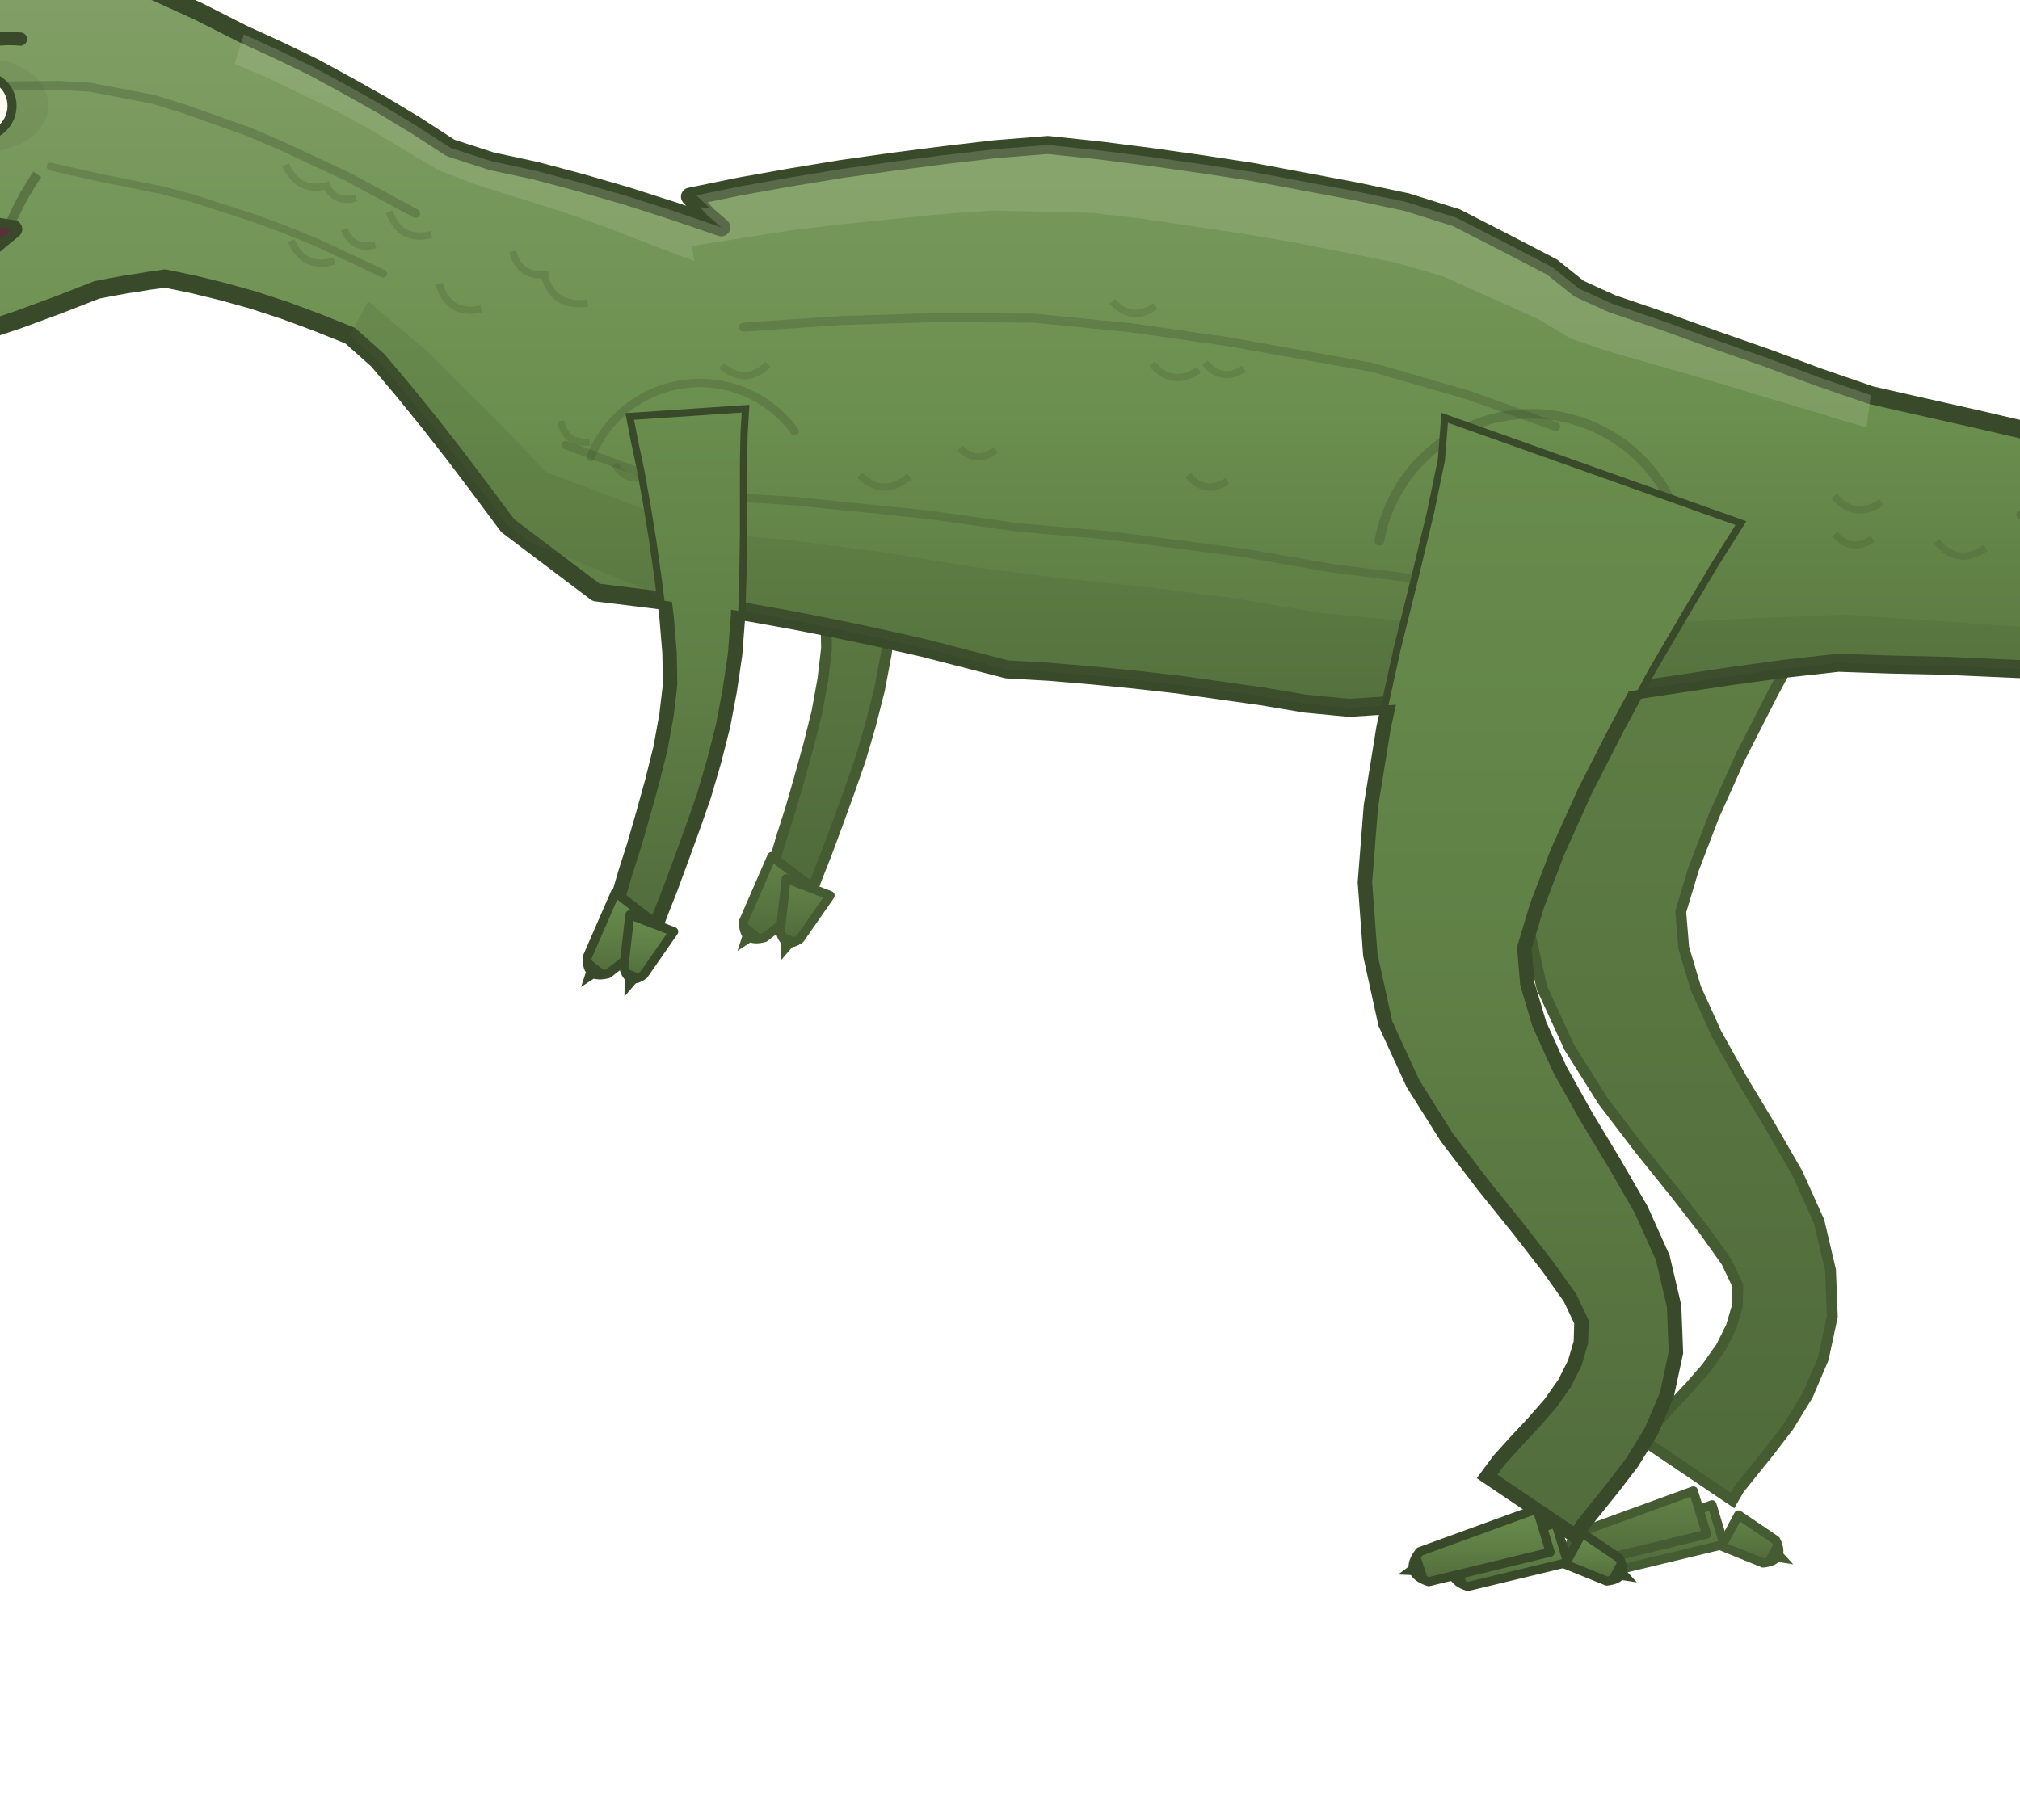
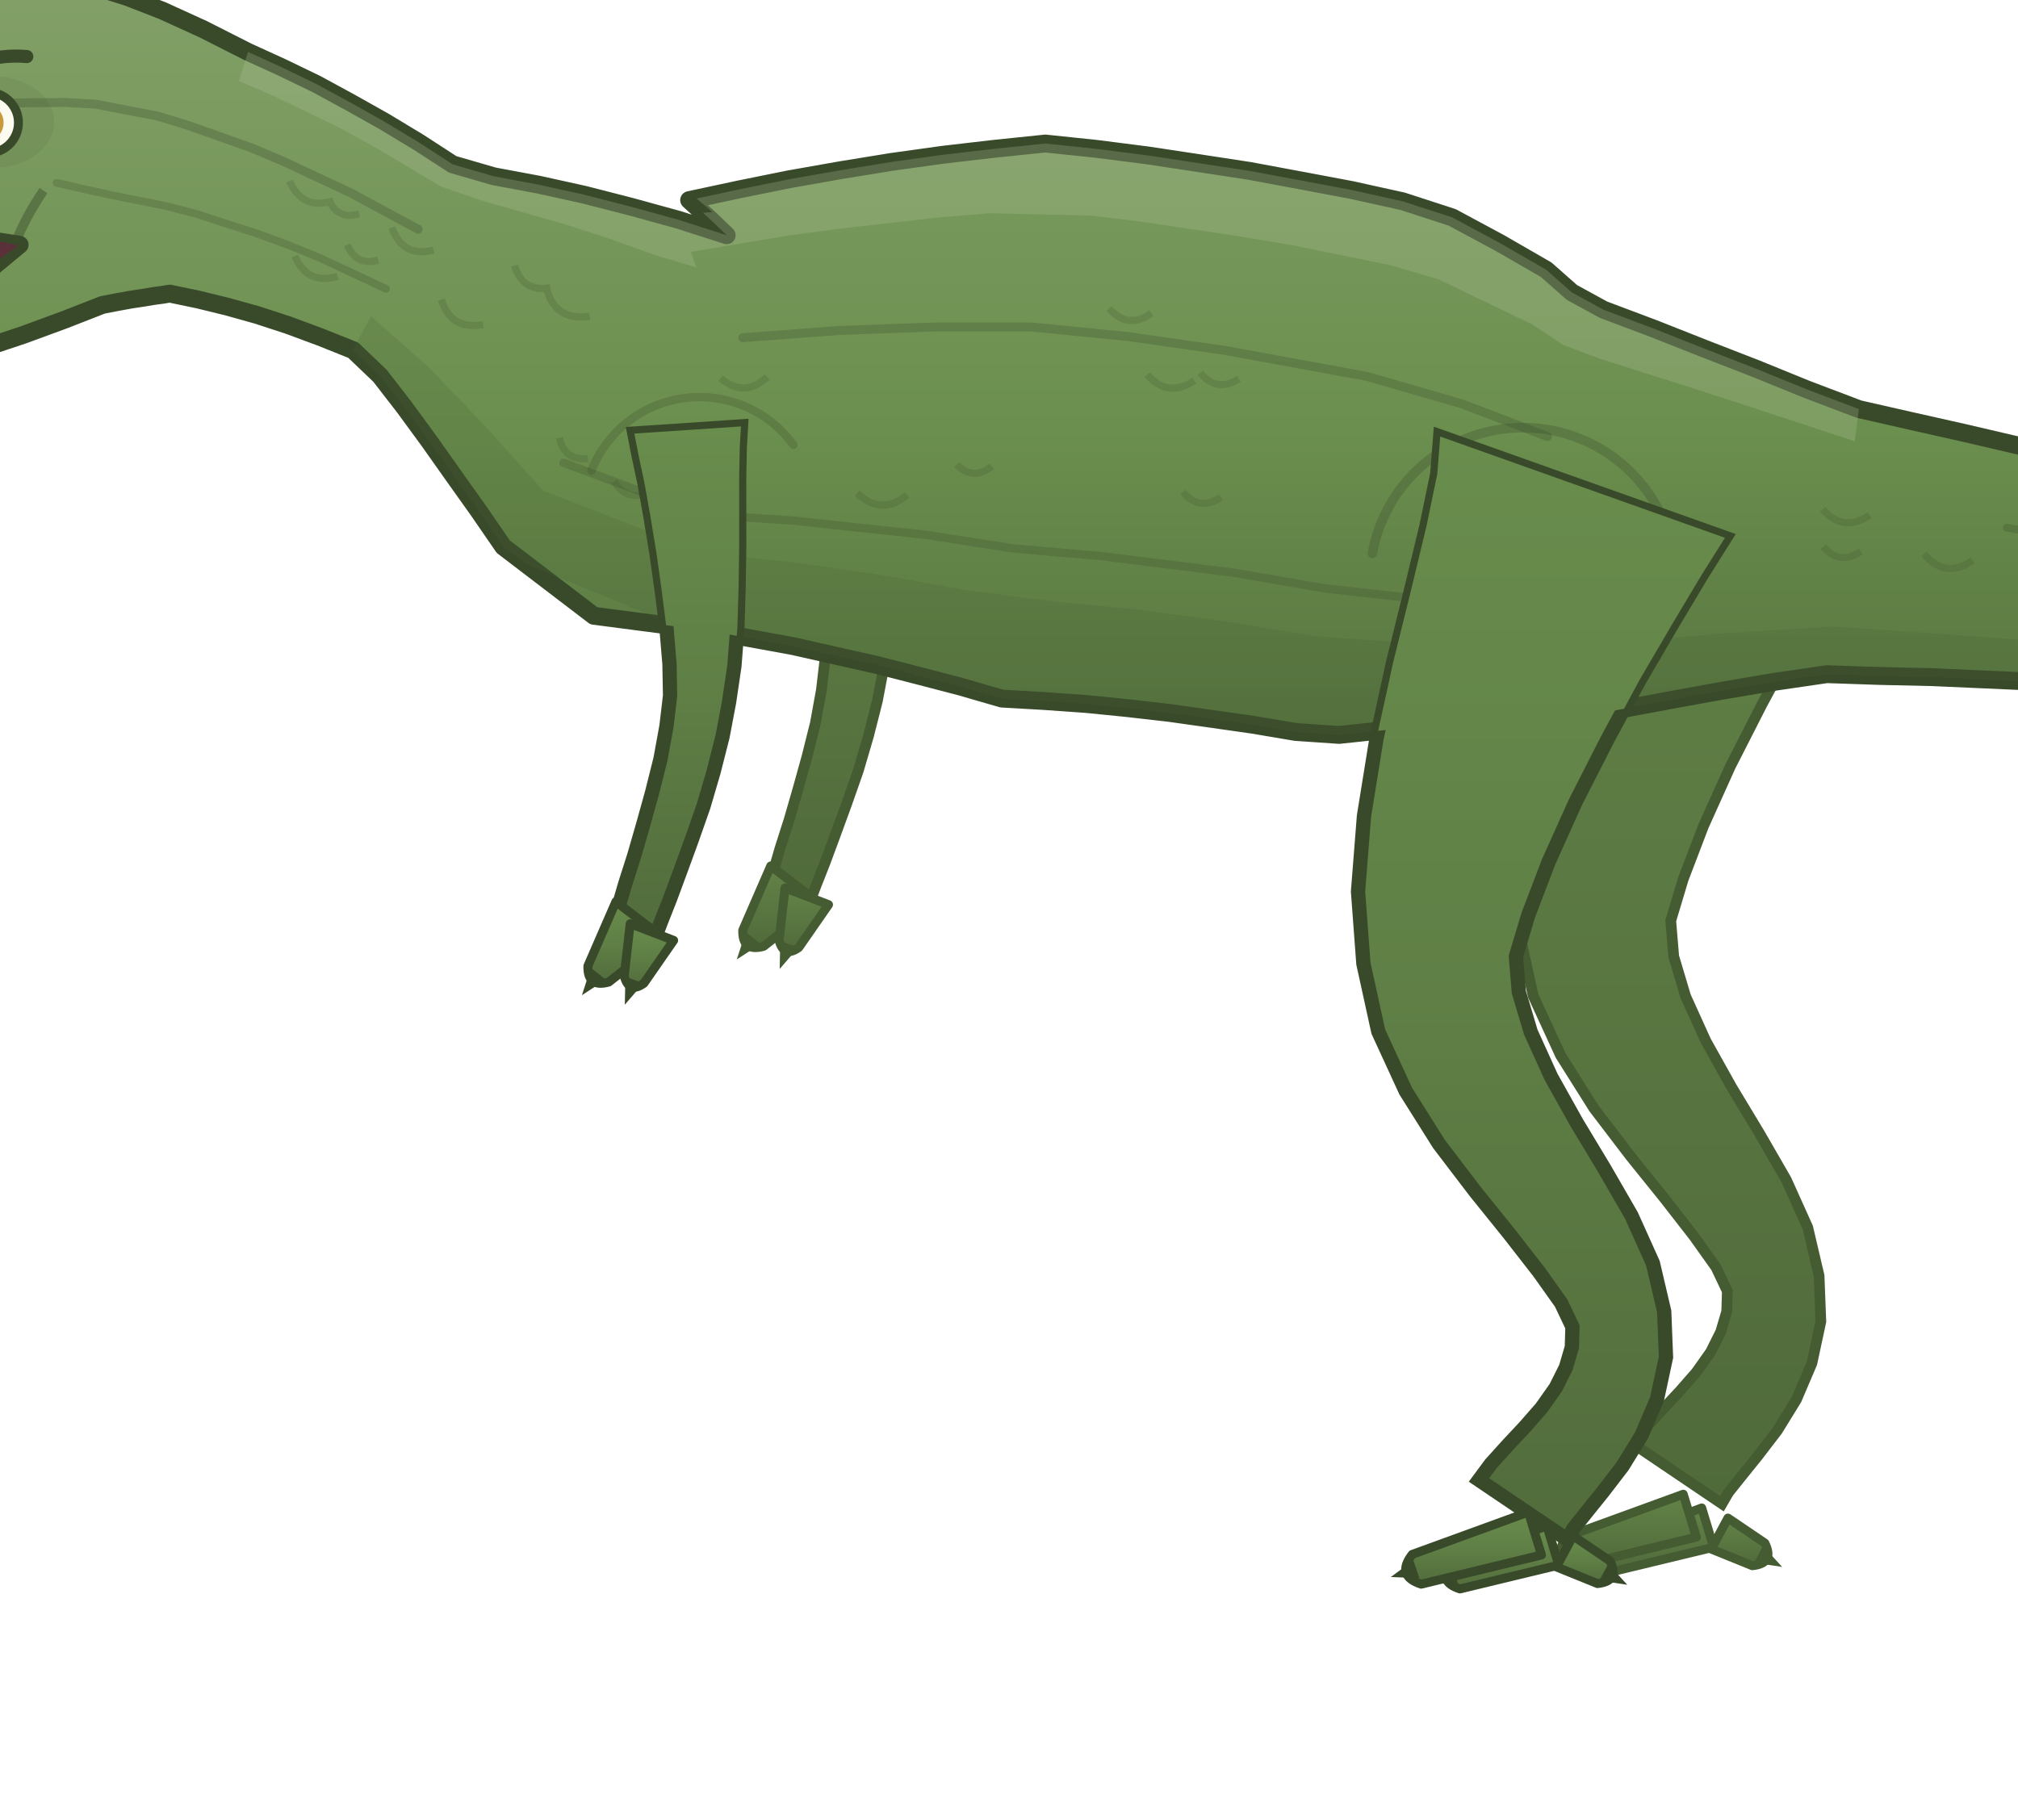
- <svg xmlns="http://www.w3.org/2000/svg" viewBox="248.4 207.5 335.8 302.5" role="img" aria-label="Allosaurus stance">
+ <svg xmlns="http://www.w3.org/2000/svg" viewBox="247.3 204.5 338.8 305.5" role="img" aria-label="Allosaurus stance">
  <defs>
    <clipPath id="bod-part-allosaurus-stance">
-       <path d="M776.8 333.7L766.8 330.4L756.8 327.2L746.8 324.1L736.9 320.9L727.1 317.9L717.3 314.9L707.6 312L697.9 309.1L688.3 306.3L678.7 303.5L669.2 300.8L659.8 298.2L650.4 295.6L641 293.1L631.7 290.7L622.5 288.3L613.3 286L604.2 283.7L595.1 281.5L586.1 279.3L577.1 277.2L568.2 275.2L559.4 273.2L550.7 270.2L542.1 267L533.5 264L524.9 260.9L516.4 258L510.9 255.5L506.4 251.9L498.5 247.8L490.5 243.7L482.2 241.1L473.7 239.3L465.2 237.7L456.7 236.1L448.2 234.8L439.7 233.6L431.1 232.5L422.6 231.6L413.9 232.3L405.3 233.3L396.8 234.4L388.3 235.6L379.8 237L371.4 238.5L363.1 240.2L366 243.3L368.3 245.3L360.4 242.6L352.6 240.1L345 237.9L337.5 235.9L330.1 234.3L323.3 232.1L317.6 228.4L311.8 224.9L306.1 221.7L300.4 218.6L294.6 215.8L288.9 213.2L281.4 209.4L274.6 206.3L268.7 204L263.6 202.4L259.3 201.5L255.8 201.3L252.8 201.1L250 201.4L247.5 202L245.3 203.2L243.2 204.7L241.4 206.8L239.8 209.5L238 212.1L236 214.6L233.9 216.8L231.7 218.9L229.3 220.9L226.1 222.5L223.1 224.1L220.3 225.7L217.7 227.2L215.3 228.8L213 230.3L211.1 231.5L209.5 232.7L208.3 233.9L207.5 235.1L207 236.3L207 237.6L208.1 239.3L209.4 240.7L210.9 241.8L212.7 242.5L214.7 242.9L216.9 243L222.9 243.1L228.8 243.3L234.5 243.7L240.1 244.2L245.5 244.8L250.6 245.6L245.4 249.9L240.1 253.8L234.7 257.3L229.3 260.4L223.8 263.1L218.3 265.3L217.2 266.4L216.6 267.3L216.7 268.2L217.2 268.9L218.4 269.6L220.1 270.1L228.4 267.8L236.5 265.5L244.1 263.1L251.3 260.7L258.1 258.2L264.5 255.7L267.1 255.2L269.3 254.8L271.3 254.5L273.1 254.2L274.6 254L275.8 253.8L275.8 253.8L280.6 254.8L285.5 256L290.5 257.4L295.7 259.1L301.1 261.1L306.6 263.3L311.2 267.4L315.5 272.5L319.8 277.8L324.1 283.3L328.4 289L332.8 294.9L347.5 306L366.1 308.3L373.3 309.4L380.5 310.7L387.6 312.1L394.7 313.6L401.8 315.2L408.8 317L415.8 318.8L422.8 319.2L429.9 319.8L437 320.5L444.1 321.3L451.2 322.3L458.3 323.3L465.4 324.5L472.7 325.2L480.3 324.7L488 324.4L499.1 324.9L510.5 323.9L519 322.5L527.6 321.2L536.3 319.9L545.1 318.7L554 317.7L562.8 318L571.7 318.2L580.7 318.6L589.7 319L598.8 319.5L608 320L617.3 320.6L626.6 321.2L636.1 322L645.6 322.7L655.1 323.6L664.8 324.5L674.5 325.5L684.3 326.5L694.1 327.6L704.1 328.7L714.1 330L724.2 331.2L734.3 332.6L744.6 334L754.9 335.5L765.2 337L775.7 338.6Z" />
+       <path d="M776.8 333.7L766.8 330.4L756.8 327.2L746.8 324.1L736.9 320.9L727.1 317.9L717.3 314.9L707.6 312L697.9 309.1L688.3 306.3L678.7 303.5L669.2 300.8L659.8 298.2L650.4 295.6L641 293.1L631.7 290.7L622.5 288.3L613.3 286L604.2 283.7L595.1 281.5L586.1 279.3L577.1 277.2L568.2 275.2L559.4 273.2L550.7 269.9L542.1 266.4L533.6 263.1L525 259.7L516.5 256.5L511.2 253.6L506.9 249.8L499.1 245.3L491.1 241L482.8 238.3L474.2 236.4L465.7 234.8L457.1 233.2L448.6 231.9L440 230.6L431.4 229.5L422.8 228.6L414.1 229.5L405.5 230.5L396.9 231.7L388.3 233.1L379.8 234.6L371.4 236.3L363 238.1L366.6 241.4L369.3 244L361.2 241.4L353.2 239.2L345.4 237.2L337.7 235.5L330.2 234.1L323.3 232.1L317.6 228.4L311.8 224.9L306.1 221.7L300.4 218.6L294.6 215.8L288.9 213.2L281.4 209.4L274.6 206.3L268.7 204L263.6 202.4L259.3 201.5L255.8 201.3L252.8 201.1L250 201.4L247.5 202L245.3 203.2L243.2 204.7L241.4 206.8L239.8 209.5L238 212.1L236 214.6L233.9 216.8L231.7 218.9L229.3 220.9L226.1 222.5L223.1 224.1L220.3 225.7L217.7 227.2L215.3 228.8L213 230.3L211.1 231.5L209.5 232.7L208.3 233.9L207.5 235.1L207 236.3L207 237.6L208.1 239.3L209.4 240.7L210.9 241.8L212.7 242.5L214.7 242.9L216.9 243L222.9 243.1L228.8 243.3L234.5 243.7L240.1 244.2L245.5 244.8L250.6 245.6L245.4 249.9L240.1 253.8L234.7 257.3L229.3 260.4L223.8 263.1L218.3 265.3L217.2 266.4L216.6 267.3L216.7 268.2L217.2 268.9L218.4 269.6L220.1 270.1L228.4 267.8L236.5 265.5L244.1 263.1L251.3 260.7L258.1 258.2L264.5 255.7L267.1 255.2L269.3 254.8L271.3 254.5L273.1 254.2L274.6 254L275.8 253.8L275.8 253.8L280.6 254.8L285.5 256L290.5 257.4L295.7 259.1L301.1 261.1L306.6 263.3L311.1 267.6L315.2 272.9L319.3 278.5L323.4 284.3L327.6 290.2L331.8 296.3L347 307.9L366.2 310.4L373.4 311.7L380.5 313L387.6 314.6L394.7 316.2L401.7 318L408.6 319.8L415.5 321.8L422.5 322.2L429.6 322.7L436.6 323.4L443.6 324.2L450.7 325.2L457.7 326.2L464.8 327.4L472.1 327.9L479.7 327.1L487.5 326.5L498.8 326.7L510.4 325.4L518.9 323.7L527.5 322.1L536.3 320.5L545.1 319L554 317.7L562.8 318L571.7 318.2L580.7 318.6L589.7 319L598.8 319.5L608 320L617.3 320.6L626.6 321.2L636.1 322L645.6 322.7L655.1 323.6L664.8 324.5L674.5 325.5L684.3 326.5L694.1 327.6L704.1 328.7L714.1 330L724.2 331.2L734.3 332.6L744.6 334L754.9 335.5L765.2 337L775.7 338.6Z" />
    </clipPath>
    <linearGradient id="gb-part-allosaurus-stance" x1="0" y1="0" x2="0" y2="1">
      <stop offset="0" stop-color="#82a068" />
      <stop offset="0.55" stop-color="#6b8f4e" />
      <stop offset="1" stop-color="#536f3d" />
    </linearGradient>
    <linearGradient id="gl-part-allosaurus-stance" x1="0" y1="0" x2="0" y2="1">
      <stop offset="0" stop-color="#698d4d" />
      <stop offset="0.55" stop-color="#5e7e45" />
      <stop offset="1" stop-color="#526c3c" />
    </linearGradient>
    <linearGradient id="gf-part-allosaurus-stance" x1="0" y1="0" x2="0" y2="1">
      <stop offset="0" stop-color="#628347" />
      <stop offset="0.55" stop-color="#597641" />
      <stop offset="1" stop-color="#506a3a" />
    </linearGradient>
  </defs>
  <path d="M515.1 271.8L514.6 278.1L512.8 286.8L510.2 297.6L507.2 309.7L504.4 322.5L502.3 335.5L501.3 348.2L502.2 360.3L504.7 371.7L509.3 381.7L514.9 390.6L521 398.6L526.8 405.8L531.7 412.1L535.4 417.3L537.3 421.3L537.2 424.7L536.2 428.1L534.5 431.5L532.1 434.9L529.3 438.1L526.4 441.2L523.6 444.3L521.6 447L536.4 457L537.5 455.1L539.5 452.6L542.4 449L545.7 444.7L548.9 439.5L551.5 433.4L553 426.4L552.7 418.7L550.8 410.6L547.2 402.6L542.7 394.8L538 387L533.7 379.3L530.3 371.8L528.3 365.1L527.8 359.1L529.9 352.1L533.3 343.2L537.8 333.2L543.1 322.8L548.6 312.6L554.1 303.2L559 295L562.9 288.8Z" fill="url(#gf-part-allosaurus-stance)" stroke="#455b32" stroke-width="1.8" />
  <path d="M533 457.7L517 463.7Q514.4 467 518.4 468.3L535 464.3Z" fill="url(#gf-part-allosaurus-stance)" stroke="#455b32" stroke-width="1.5" stroke-linejoin="round" />
  <path d="M517.2 464.5L513.4 467.3L518.1 467.5Z" fill="#455b32" />
  <path d="M529.9 455.4L510.4 462.5Q507.6 466.1 511.9 467.5L532.1 462.6Z" fill="url(#gf-part-allosaurus-stance)" stroke="#455b32" stroke-width="1.5" stroke-linejoin="round" />
  <path d="M510.6 463.5L506.8 466.3L511.6 466.5Z" fill="#455b32" />
  <path d="M534.6 464.6L541.5 467.4Q545.3 467 543.6 463.6L537.4 459.4Z" fill="url(#gf-part-allosaurus-stance)" stroke="#455b32" stroke-width="1.5" stroke-linejoin="round" />
  <path d="M541.8 466.9L546.5 467.6L543.3 464.1Z" fill="#455b32" />
  <path d="M397.7 270.1L397.5 273.5L397.4 278.2L397.4 283.9L397.4 290.3L397.3 297L397.1 303.8L396.6 310.3L395.7 316.4L394.6 322.2L393.1 328.1L391.4 333.9L389.4 339.6L387.5 344.8L385.8 349.4L384.3 353.2L383.2 356.1L376.3 353.9L377.1 350.9L378.3 346.8L379.8 342.1L381.3 336.9L382.8 331.5L384.2 325.9L385.2 320.4L385.8 315.3L385.7 310L385.2 304L384.4 297.7L383.5 291.3L382.5 285.2L381.5 279.6L380.5 274.9L379.8 271.3Z" fill="url(#gf-part-allosaurus-stance)" stroke="#455b32" stroke-width="1.8" />
  <path d="M376.7 349.9L372 360.7Q371.9 364.4 375.5 363.4L384.8 356.1Z" fill="url(#gf-part-allosaurus-stance)" stroke="#455b32" stroke-width="1.5" stroke-linejoin="round" />
  <path d="M372.5 361L371 365.6L375 363Z" fill="#455b32" />
  <path d="M379.1 353.6L378.1 362.4Q378.9 365.4 381.4 363.6L386.4 356.4Z" fill="url(#gf-part-allosaurus-stance)" stroke="#455b32" stroke-width="1.5" stroke-linejoin="round" />
  <path d="M378.3 362.5L378.2 367.2L381.3 363.6Z" fill="#455b32" />
-   <path d="M776.8 333.7L766.8 330.4L756.8 327.2L746.8 324.1L736.9 320.9L727.1 317.9L717.3 314.9L707.6 312L697.9 309.1L688.3 306.3L678.7 303.5L669.2 300.8L659.8 298.2L650.4 295.6L641 293.1L631.7 290.7L622.5 288.3L613.3 286L604.2 283.7L595.1 281.5L586.1 279.3L577.1 277.2L568.2 275.2L559.4 273.2L550.7 270.2L542.1 267L533.5 264L524.9 260.9L516.4 258L510.9 255.5L506.4 251.9L498.5 247.8L490.5 243.7L482.2 241.1L473.7 239.3L465.2 237.7L456.7 236.1L448.2 234.8L439.7 233.6L431.1 232.5L422.6 231.6L413.9 232.3L405.3 233.3L396.8 234.4L388.3 235.6L379.8 237L371.4 238.5L363.1 240.2L366 243.3L368.3 245.3L360.4 242.6L352.6 240.1L345 237.9L337.5 235.9L330.1 234.3L323.3 232.1L317.6 228.4L311.8 224.9L306.1 221.7L300.4 218.6L294.6 215.8L288.9 213.2L281.4 209.4L274.6 206.3L268.7 204L263.6 202.4L259.3 201.5L255.8 201.3L252.8 201.1L250 201.4L247.5 202L245.3 203.2L243.2 204.7L241.4 206.8L239.8 209.5L238 212.1L236 214.6L233.9 216.8L231.7 218.9L229.3 220.9L226.1 222.5L223.1 224.1L220.3 225.7L217.7 227.2L215.3 228.8L213 230.3L211.1 231.5L209.5 232.7L208.3 233.9L207.5 235.1L207 236.3L207 237.6L208.1 239.3L209.4 240.7L210.9 241.8L212.7 242.5L214.7 242.9L216.9 243L222.9 243.1L228.8 243.3L234.5 243.7L240.1 244.2L245.5 244.8L250.6 245.6L245.4 249.9L240.1 253.8L234.7 257.3L229.3 260.4L223.8 263.1L218.3 265.3L217.2 266.4L216.6 267.3L216.7 268.2L217.2 268.9L218.4 269.6L220.1 270.1L228.4 267.8L236.5 265.5L244.1 263.1L251.3 260.7L258.1 258.2L264.5 255.7L267.1 255.2L269.3 254.8L271.3 254.5L273.1 254.2L274.6 254L275.8 253.8L275.8 253.8L280.6 254.8L285.5 256L290.5 257.4L295.7 259.1L301.1 261.1L306.6 263.3L311.2 267.4L315.5 272.5L319.8 277.8L324.1 283.3L328.4 289L332.8 294.9L347.5 306L366.1 308.3L373.3 309.4L380.5 310.7L387.6 312.1L394.7 313.6L401.8 315.2L408.8 317L415.8 318.8L422.8 319.2L429.9 319.8L437 320.5L444.1 321.3L451.2 322.3L458.3 323.3L465.4 324.5L472.7 325.2L480.3 324.7L488 324.4L499.1 324.9L510.5 323.9L519 322.5L527.6 321.2L536.3 319.9L545.1 318.7L554 317.7L562.8 318L571.7 318.2L580.7 318.6L589.7 319L598.8 319.5L608 320L617.3 320.6L626.6 321.2L636.1 322L645.6 322.7L655.1 323.6L664.8 324.5L674.5 325.5L684.3 326.5L694.1 327.6L704.1 328.7L714.1 330L724.2 331.2L734.3 332.6L744.6 334L754.9 335.5L765.2 337L775.7 338.6Z" fill="url(#gb-part-allosaurus-stance)" stroke="#394a2a" stroke-width="3" stroke-linejoin="round" />
+   <path d="M776.8 333.7L766.8 330.4L756.8 327.2L746.8 324.1L736.9 320.9L727.1 317.9L717.3 314.9L707.6 312L697.9 309.1L688.3 306.3L678.7 303.5L669.2 300.8L659.8 298.2L650.4 295.6L641 293.1L631.7 290.7L622.5 288.3L613.3 286L604.2 283.7L595.1 281.5L586.1 279.3L577.1 277.2L568.2 275.2L559.4 273.2L550.7 269.9L542.1 266.4L533.6 263.1L525 259.7L516.5 256.5L511.2 253.6L506.9 249.8L499.1 245.3L491.1 241L482.8 238.3L474.2 236.4L465.7 234.8L457.1 233.2L448.6 231.9L440 230.6L431.4 229.5L422.8 228.6L414.1 229.5L405.5 230.5L396.9 231.7L388.3 233.1L379.8 234.6L371.4 236.3L363 238.1L366.6 241.4L369.3 244L361.2 241.4L353.2 239.2L345.4 237.2L337.7 235.5L330.2 234.1L323.3 232.1L317.6 228.4L311.8 224.9L306.1 221.7L300.4 218.6L294.6 215.8L288.9 213.2L281.4 209.4L274.6 206.3L268.7 204L263.6 202.4L259.3 201.5L255.8 201.3L252.8 201.1L250 201.4L247.5 202L245.3 203.2L243.2 204.7L241.4 206.8L239.8 209.5L238 212.1L236 214.6L233.9 216.8L231.7 218.9L229.3 220.9L226.1 222.5L223.1 224.1L220.3 225.7L217.7 227.2L215.3 228.8L213 230.3L211.1 231.5L209.5 232.7L208.3 233.9L207.5 235.1L207 236.3L207 237.6L208.1 239.3L209.4 240.7L210.9 241.8L212.7 242.5L214.7 242.9L216.9 243L222.9 243.1L228.8 243.3L234.5 243.7L240.1 244.2L245.5 244.8L250.6 245.6L245.4 249.9L240.1 253.8L234.7 257.3L229.3 260.4L223.8 263.1L218.3 265.3L217.2 266.4L216.6 267.3L216.7 268.2L217.2 268.9L218.4 269.6L220.1 270.1L228.4 267.8L236.5 265.5L244.1 263.1L251.3 260.7L258.1 258.2L264.5 255.7L267.1 255.2L269.3 254.8L271.3 254.5L273.1 254.2L274.6 254L275.8 253.8L275.8 253.8L280.6 254.8L285.5 256L290.5 257.4L295.7 259.1L301.1 261.1L306.6 263.3L311.1 267.6L315.2 272.9L319.3 278.5L323.4 284.3L327.6 290.2L331.8 296.3L347 307.9L366.2 310.4L373.4 311.7L380.5 313L387.6 314.6L394.7 316.2L401.7 318L408.6 319.8L415.5 321.8L422.5 322.2L429.6 322.7L436.6 323.4L443.6 324.2L450.7 325.2L457.7 326.2L464.8 327.4L472.1 327.9L479.7 327.1L487.5 326.5L498.8 326.7L510.4 325.4L518.9 323.7L527.5 322.1L536.3 320.5L545.1 319L554 317.7L562.8 318L571.7 318.2L580.7 318.6L589.7 319L598.8 319.5L608 320L617.3 320.6L626.6 321.2L636.1 322L645.6 322.7L655.1 323.6L664.8 324.5L674.5 325.5L684.3 326.5L694.1 327.6L704.1 328.7L714.1 330L724.2 331.2L734.3 332.6L744.6 334L754.9 335.5L765.2 337L775.7 338.6Z" fill="url(#gb-part-allosaurus-stance)" stroke="#394a2a" stroke-width="3" stroke-linejoin="round" />
  <g clip-path="url(#bod-part-allosaurus-stance)">
-     <path d="M744.5 334.2L724.1 331.5L704 329.1L684.2 326.9L664.7 325L645.5 323.3L626.5 321.8L607.9 320.7L589.6 319.7L571.6 319.1L553.9 318.6L536.2 321L518.9 323.7L498.8 326.3L479.9 326.3L465.1 326.2L450.9 324L436.7 322.2L422.6 321L408.7 318.7L394.7 315.2L380.5 312.2L366.1 309.7L332 295.9L323.5 284.2L315.1 273.2L306.2 263.9L309.6 257.6L319.4 265.9L329.2 275.6L339.2 286L365.5 296L380.4 297.4L395.1 299.3L409.7 301.7L424.3 303.6L439 305.1L453.7 307L468.4 309.5L483.6 310.9L501.2 312.4L520.1 311.4L537.4 310.4L555 309.7L572.7 310.9L590.7 312.2L609 313.9L627.6 315.7L646.4 317.9L665.6 320.2L685 322.9L704.7 325.7L724.7 328.8L745 332.2Z" fill="#475d34" opacity="0.2" />
-     <path d="M559.5 272.3L542.2 266L533.6 262.8L516.5 256.7L511.2 254.1L506.8 250.5L490.9 242.1L482.5 239.4L465.5 236L457 234.4L439.9 231.8L431.3 230.8L414.1 230.6L405.4 231.6L388.3 234.1L379.8 235.5L363 238.9L366.4 242.1L361 241.7L353.2 239.2L345.5 237.1L330.5 233.6L323.7 231.4L312.1 224.2L306.4 220.9L294.9 215L289.2 212.4L287.4 218.1L293 220.5L304.2 225.9L309.9 229L321.3 235.8L327.8 238.3L341.9 242.7L349.2 245.3L356.6 248.2L363.8 250.9L363.4 248.4L379.9 245.8L388.2 244.8L404.9 243.1L413.3 242.5L430.1 242.9L438.5 243.9L455.2 246.4L463.5 247.8L480.2 251.1L488.4 253.5L504.2 260.6L509.5 263.8L515.7 265.9L532.8 270.8L541.4 273.4L558.7 278.6Z" fill="#b4c59f" opacity="0.26" />
+     <path d="M744.5 334.2L724.1 331.5L704 329.1L684.2 326.9L664.7 325L645.5 323.3L626.5 321.8L607.9 320.7L589.6 319.7L571.6 319.1L553.9 318.6L536.1 321.6L518.8 325L498.5 328.2L479.4 328.8L464.5 329.2L450.4 327L436.3 325.3L422.4 324L408.5 321.6L394.6 317.9L380.5 314.6L366.2 311.8L331 297.3L322.8 285.2L314.8 273.7L306.2 263.9L309.6 257.6L319.3 266.2L328.8 276.1L338.5 286.9L365.6 297.4L380.4 298.9L395.1 301L409.6 303.6L424.1 305.5L438.7 306.9L453.4 308.9L468.1 311.3L483.2 312.4L501 313.6L520 312.2L537.3 310.8L555 309.7L572.7 310.9L590.7 312.2L609 313.9L627.6 315.7L646.4 317.9L665.6 320.2L685 322.9L704.7 325.7L724.7 328.8L745 332.2Z" fill="#475d34" opacity="0.2" />
+     <path d="M559.5 272.3L542.2 265.4L533.7 261.9L516.7 255.1L511.5 252.2L507.3 248.3L491.5 239.3L483.1 236.5L466 233L457.4 231.4L440.2 228.8L431.6 227.7L414.2 227.6L405.5 228.8L388.3 231.5L379.8 233.1L362.9 236.7L366.9 240.1L361.9 240.5L353.8 238.3L345.9 236.4L330.6 233.4L323.7 231.4L312.1 224.2L306.4 220.9L294.9 215L289.2 212.4L287.4 218.1L293 220.5L304.2 225.9L309.9 229L321.3 235.8L327.9 238.1L342.3 242.2L349.7 244.6L357.2 247.3L364.2 249.4L363.3 246.8L379.9 244L388.2 242.9L405 241L413.5 240.3L430.4 240.7L438.8 241.7L455.5 244.2L463.9 245.6L480.6 249L488.8 251.4L504.6 259L509.7 262.4L515.8 264.7L532.8 270.1L541.4 272.9L558.7 278.6Z" fill="#b4c59f" opacity="0.26" />
  </g>
  <g clip-path="url(#bod-part-allosaurus-stance)">
    <g fill="none" stroke="#394a2a" stroke-width="1.2" opacity="0.2">
-       <path d="M328.4 258.9Q323 260 321.4 254.7" />
-       <path d="M346.4 281Q342.4 281.4 341.6 277.5" />
+       <path d="M328.4 259Q323 260 321.4 254.8" />
+       <path d="M346 281.5Q342.1 281.9 341.2 278" />
      <path d="M310.8 248.2Q307.1 249.2 305.6 245.6" />
-       <path d="M399.6 286.7Q395.3 290.4 391.3 286.5" />
-       <path d="M413.9 282.3Q410.8 284.8 408 282" />
+       <path d="M399.6 287.6Q395.3 291.2 391.2 287.3" />
+       <path d="M413.8 282.8Q410.7 285.3 407.9 282.5" />
      <path d="M561.2 291Q556.8 294 553.3 290" />
-       <path d="M447.7 269Q443.3 272 439.9 268" />
-       <path d="M356.5 286.4Q352.8 288.2 350.6 284.7" />
-       <path d="M516.2 306.3Q511.8 309.6 508 305.5" />
+       <path d="M447.8 268.4Q443.4 271.4 439.9 267.4" />
+       <path d="M356.3 287.1Q352.6 288.9 350.4 285.3" />
+       <path d="M516.2 307Q511.7 310.3 507.9 306.2" />
      <path d="M307.6 240.4Q304 241.5 302.5 238" />
      <path d="M303.3 238.2Q298.1 239.9 295.9 234.9" />
-       <path d="M376.1 268.1Q372.3 271.7 368.3 268.3" />
+       <path d="M376.1 267.8Q372.3 271.4 368.3 268" />
      <path d="M320.1 246.5Q314.9 247.8 313.1 242.7" />
-       <path d="M455.2 268.8Q451.5 271.2 448.7 267.8" />
-       <path d="M452.4 287.5Q448.7 289.9 445.9 286.5" />
-       <path d="M440.5 258.4Q436.5 261.2 433.3 257.6" />
+       <path d="M455.3 268.1Q451.6 270.5 448.8 267.1" />
+       <path d="M452.3 288Q448.6 290.4 445.9 287.1" />
+       <path d="M440.6 257.1Q436.7 259.9 433.5 256.3" />
      <path d="M304 250.9Q298.9 252.4 296.8 247.5" />
      <path d="M578.5 298.6Q573.9 301.8 570.3 297.5" />
-       <path d="M339.6 253.1Q334.9 253.9 333.6 249.3" />
-       <path d="M509.5 285.9Q505.3 288.5 502.2 284.6" />
-       <path d="M346.1 257.9Q340.3 258.7 338.8 253.1" />
+       <path d="M339.7 252.8Q335 253.6 333.7 249.1" />
+       <path d="M509.5 285.6Q505.3 288.3 502.2 284.4" />
+       <path d="M346.3 257.6Q340.5 258.5 339 252.8" />
      <path d="M559.7 297.1Q556.2 299.5 553.4 296.3" />
    </g>
    <g fill="none" stroke="#394a2a" stroke-linecap="round">
      <path d="M317.5 243L306.2 236.9L295.1 231.7L289.7 229.4L279 225.6L273.8 224L263.4 222L258.2 221.7L248.3 221.8L243.5 222.3" stroke-width="1.5" opacity="0.3" />
      <path d="M312.1 253L301 247.8L295.6 245.6L290.4 243.7L280.2 240.4L275.2 239.1L265.7 237.2L261.2 236.2L256.8 235.2" stroke-width="1.3" opacity="0.26" />
-       <path d="M507 278.4L492.5 273.2L476.6 268.6L452.5 264.3L436.4 262L420.3 260.4L404.2 260.3L388.1 260.8L372 261.9" stroke-width="1.5" opacity="0.28" />
-       <path d="M485.2 303.9L469.9 302L455 299.4L432.5 296.5L417.6 295.2L402.8 293.1L380.3 290.8L365.3 289.9L342.4 281.5" stroke-width="1.4" opacity="0.26" />
+       <path d="M507.1 277.8L492.7 272.3L476.8 267.7L452.7 263.3L436.6 261L420.4 259.4L404.2 259.4L388.1 260L372 261.2" stroke-width="1.5" opacity="0.28" />
+       <path d="M485 305L469.7 303.3L454.7 300.7L432.4 297.9L417.5 296.6L402.7 294.3L380.3 291.9L365.3 290.9L341.9 282.2" stroke-width="1.4" opacity="0.26" />
      <path d="M736 325L716.2 320.2L696.6 315.6L677.2 311.2L658.1 307.1L639.3 303.2L620.7 299.6L602.3 296.2L584.2 293.1" stroke-width="1.3" opacity="0.28" />
      <path d="M725.2 326.6L705.3 322.9L685.7 319.4L676 317.8L656.7 314.7L637.8 311.9L628.4 310.5L609.9 308.1L600.7 306.9" stroke-width="1.3" opacity="0.24" />
      <path d="M477.7 297.4A25.7 25.7 0 0 1 526.3 291.2" stroke-width="1.6" opacity="0.3" />
      <path d="M346.6 283.5A19.5 19.5 0 0 1 380.5 279.2" stroke-width="1.4" opacity="0.26" />
    </g>
  </g>
  <path d="M250.6 245.6L245.5 244.8L240.1 244.2L234.5 243.7L228.8 243.3L222.9 243.1L216.9 243L214.7 242.9L212.7 242.5L210.9 241.8L209.4 240.7L208.1 239.3L207 237.6L220.5 264.2L224.7 262.1L229.2 259.7L234.1 256.8L239.3 253.5L244.8 249.7L250.6 245.6Z" fill="#5a3138" />
  <path d="M249.7 245.7Q251.6 240.9 254.6 236.5" fill="none" stroke="#394a2a" stroke-width="1.6" opacity="0.45" />
  <path d="M220.3 230.4Q217.4 228.1 215.1 231" fill="none" stroke="#394a2a" stroke-width="1.6" opacity="0.75" />
  <g opacity="1">
    <path d="M214.7 242.1L213.1 249.3L209.9 242.7Z" fill="#f6f2e4" stroke="#8a7a52" stroke-width="0.8" />
    <path d="M221 242.7L219.2 248L216.3 243.3Z" fill="#f6f2e4" stroke="#8a7a52" stroke-width="0.8" />
    <path d="M227.5 242.9L225.9 250.1L222.7 243.5Z" fill="#f6f2e4" stroke="#8a7a52" stroke-width="0.8" />
    <path d="M233.9 243.2L232.1 248.5L229.1 243.8Z" fill="#f6f2e4" stroke="#8a7a52" stroke-width="0.8" />
    <path d="M240.3 243.7L238.7 251L235.5 244.3Z" fill="#f6f2e4" stroke="#8a7a52" stroke-width="0.8" />
    <path d="M243.7 252.4L241.1 247.8L239.7 252.9Z" fill="#f6f2e4" stroke="#8a7a52" stroke-width="0.8" />
    <path d="M237.4 256.7L234.9 253L233.4 257.1Z" fill="#f6f2e4" stroke="#8a7a52" stroke-width="0.8" />
    <path d="M230.8 260.5L228.2 255.8L226.8 260.9Z" fill="#f6f2e4" stroke="#8a7a52" stroke-width="0.8" />
  </g>
  <ellipse cx="246.1" cy="225" rx="10.3" ry="7.7" fill="#394a2a" opacity="0.1" />
  <circle cx="245.3" cy="225.1" r="5.1" fill="#fdfaef" stroke="#394a2a" stroke-width="1.5" />
  <circle cx="244.7" cy="225.1" r="3.2" fill="#c9983d" />
  <circle cx="244.4" cy="225.1" r="1.7" fill="#1c1a14" />
  <circle cx="243.6" cy="223.5" r="0.8" fill="#fdfaef" opacity="0.9" />
  <path d="M251.8 214Q243.4 213.2 234.9 219.8" fill="none" stroke="#394a2a" stroke-width="2.2" stroke-linecap="round" />
  <path d="M489.1 277.8L488.6 284.1L486.8 292.8L484.2 303.6L481.2 315.7L478.4 328.5L476.3 341.5L475.3 354.2L476.2 366.3L478.7 377.7L483.3 387.7L488.9 396.6L495 404.6L500.8 411.8L505.7 418.1L509.4 423.3L511.3 427.3L511.2 430.7L510.2 434.1L508.5 437.5L506.1 440.9L503.3 444.1L500.4 447.2L497.6 450.3L495.6 453L510.4 463L511.5 461.1L513.5 458.6L516.4 455L519.7 450.7L522.9 445.5L525.5 439.4L527 432.4L526.7 424.7L524.8 416.6L521.2 408.6L516.7 400.8L512 393L507.7 385.3L504.3 377.8L502.3 371.1L501.8 365.1L503.9 358.1L507.3 349.2L511.8 339.2L517.1 328.8L522.6 318.6L528.1 309.2L533 301L536.9 294.8Z" fill="url(#gl-part-allosaurus-stance)" stroke="#394a2a" stroke-width="2.4" />
  <g clip-path="url(#bod-part-allosaurus-stance)">
    <path d="M489.1 277.8L488.6 284.1L486.8 292.8L484.2 303.6L481.2 315.7L478.4 328.5L476.3 341.5L475.3 354.2L476.2 366.3L478.7 377.7L483.3 387.7L488.9 396.6L495 404.6L500.8 411.8L505.7 418.1L509.4 423.3L511.3 427.3L511.2 430.7L510.2 434.1L508.5 437.5L506.1 440.9L503.3 444.1L500.4 447.2L497.6 450.3L495.6 453L510.4 463L511.5 461.1L513.5 458.6L516.4 455L519.7 450.7L522.9 445.5L525.5 439.4L527 432.4L526.7 424.7L524.8 416.6L521.2 408.6L516.7 400.8L512 393L507.7 385.3L504.3 377.8L502.3 371.1L501.8 365.1L503.9 358.1L507.3 349.2L511.8 339.2L517.1 328.8L522.6 318.6L528.1 309.2L533 301L536.9 294.8Z" fill="url(#gl-part-allosaurus-stance)" />
  </g>
  <path d="M507 460.7L491 466.7Q488.4 470 492.4 471.3L509 467.3Z" fill="url(#gl-part-allosaurus-stance)" stroke="#394a2a" stroke-width="1.5" stroke-linejoin="round" />
  <path d="M491.2 467.5L487.4 470.3L492.1 470.5Z" fill="#394a2a" />
  <path d="M503.9 458.4L484.4 465.5Q481.6 469.1 485.9 470.5L506.1 465.6Z" fill="url(#gl-part-allosaurus-stance)" stroke="#394a2a" stroke-width="1.5" stroke-linejoin="round" />
  <path d="M484.6 466.5L480.8 469.3L485.6 469.5Z" fill="#394a2a" />
  <path d="M508.6 467.6L515.5 470.4Q519.3 470 517.6 466.6L511.4 462.4Z" fill="url(#gl-part-allosaurus-stance)" stroke="#394a2a" stroke-width="1.5" stroke-linejoin="round" />
  <path d="M515.8 469.9L520.5 470.6L517.3 467.1Z" fill="#394a2a" />
  <path d="M371.7 276.1L371.5 279.5L371.4 284.2L371.4 289.9L371.4 296.3L371.3 303L371.1 309.8L370.6 316.3L369.7 322.4L368.6 328.2L367.1 334.1L365.4 339.9L363.4 345.6L361.5 350.8L359.8 355.4L358.3 359.2L357.2 362.1L350.3 359.9L351.1 356.9L352.3 352.8L353.8 348.1L355.3 342.9L356.8 337.5L358.2 331.9L359.2 326.4L359.8 321.3L359.7 316L359.2 310L358.4 303.7L357.5 297.3L356.5 291.2L355.5 285.6L354.5 280.9L353.8 277.3Z" fill="url(#gl-part-allosaurus-stance)" stroke="#394a2a" stroke-width="2.4" />
  <g clip-path="url(#bod-part-allosaurus-stance)">
    <path d="M371.7 276.1L371.5 279.5L371.4 284.2L371.4 289.9L371.4 296.3L371.3 303L371.1 309.8L370.6 316.3L369.7 322.4L368.6 328.2L367.1 334.1L365.4 339.9L363.4 345.6L361.5 350.8L359.8 355.4L358.3 359.2L357.2 362.1L350.3 359.9L351.1 356.9L352.3 352.8L353.8 348.1L355.3 342.9L356.8 337.5L358.2 331.9L359.2 326.4L359.8 321.3L359.7 316L359.2 310L358.4 303.7L357.5 297.3L356.5 291.2L355.5 285.6L354.5 280.9L353.8 277.3Z" fill="url(#gl-part-allosaurus-stance)" />
  </g>
  <path d="M350.7 355.9L346 366.7Q345.9 370.4 349.5 369.4L358.8 362.1Z" fill="url(#gl-part-allosaurus-stance)" stroke="#394a2a" stroke-width="1.5" stroke-linejoin="round" />
  <path d="M346.5 367L345 371.6L349 369Z" fill="#394a2a" />
  <path d="M353.1 359.6L352.1 368.4Q352.9 371.4 355.4 369.6L360.4 362.4Z" fill="url(#gl-part-allosaurus-stance)" stroke="#394a2a" stroke-width="1.5" stroke-linejoin="round" />
  <path d="M352.3 368.5L352.2 373.2L355.3 369.6Z" fill="#394a2a" />
</svg>
